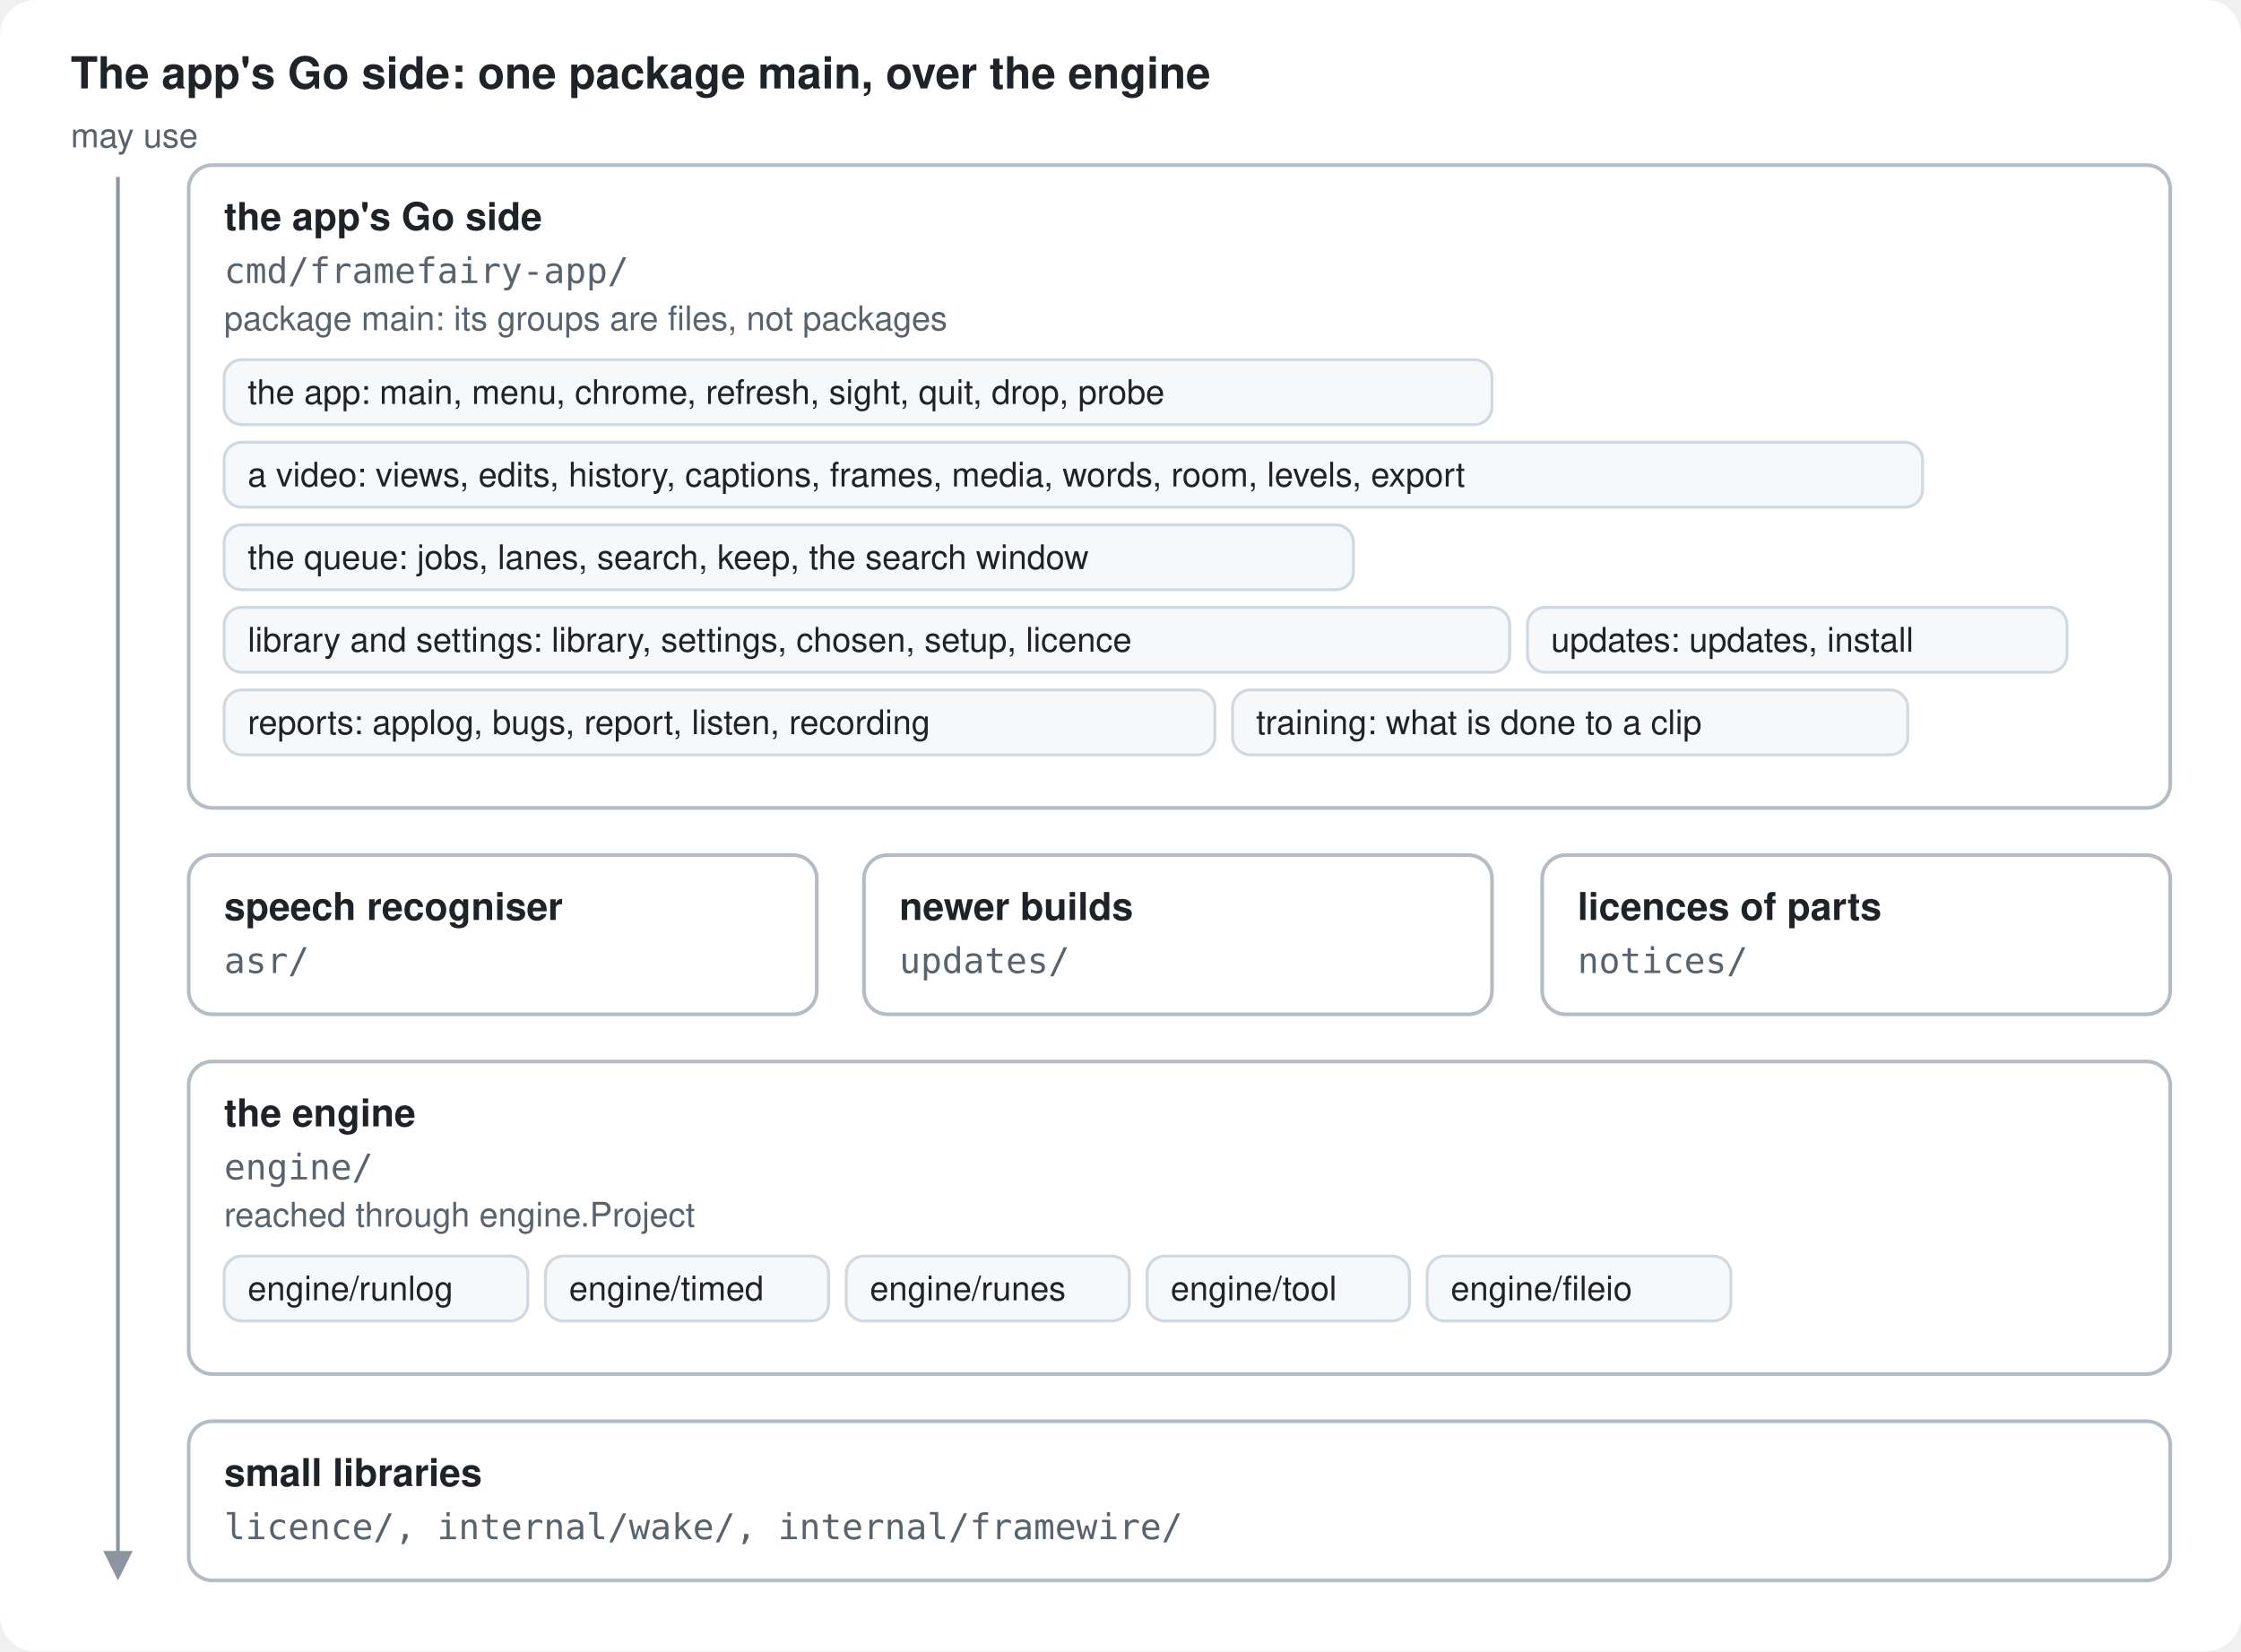
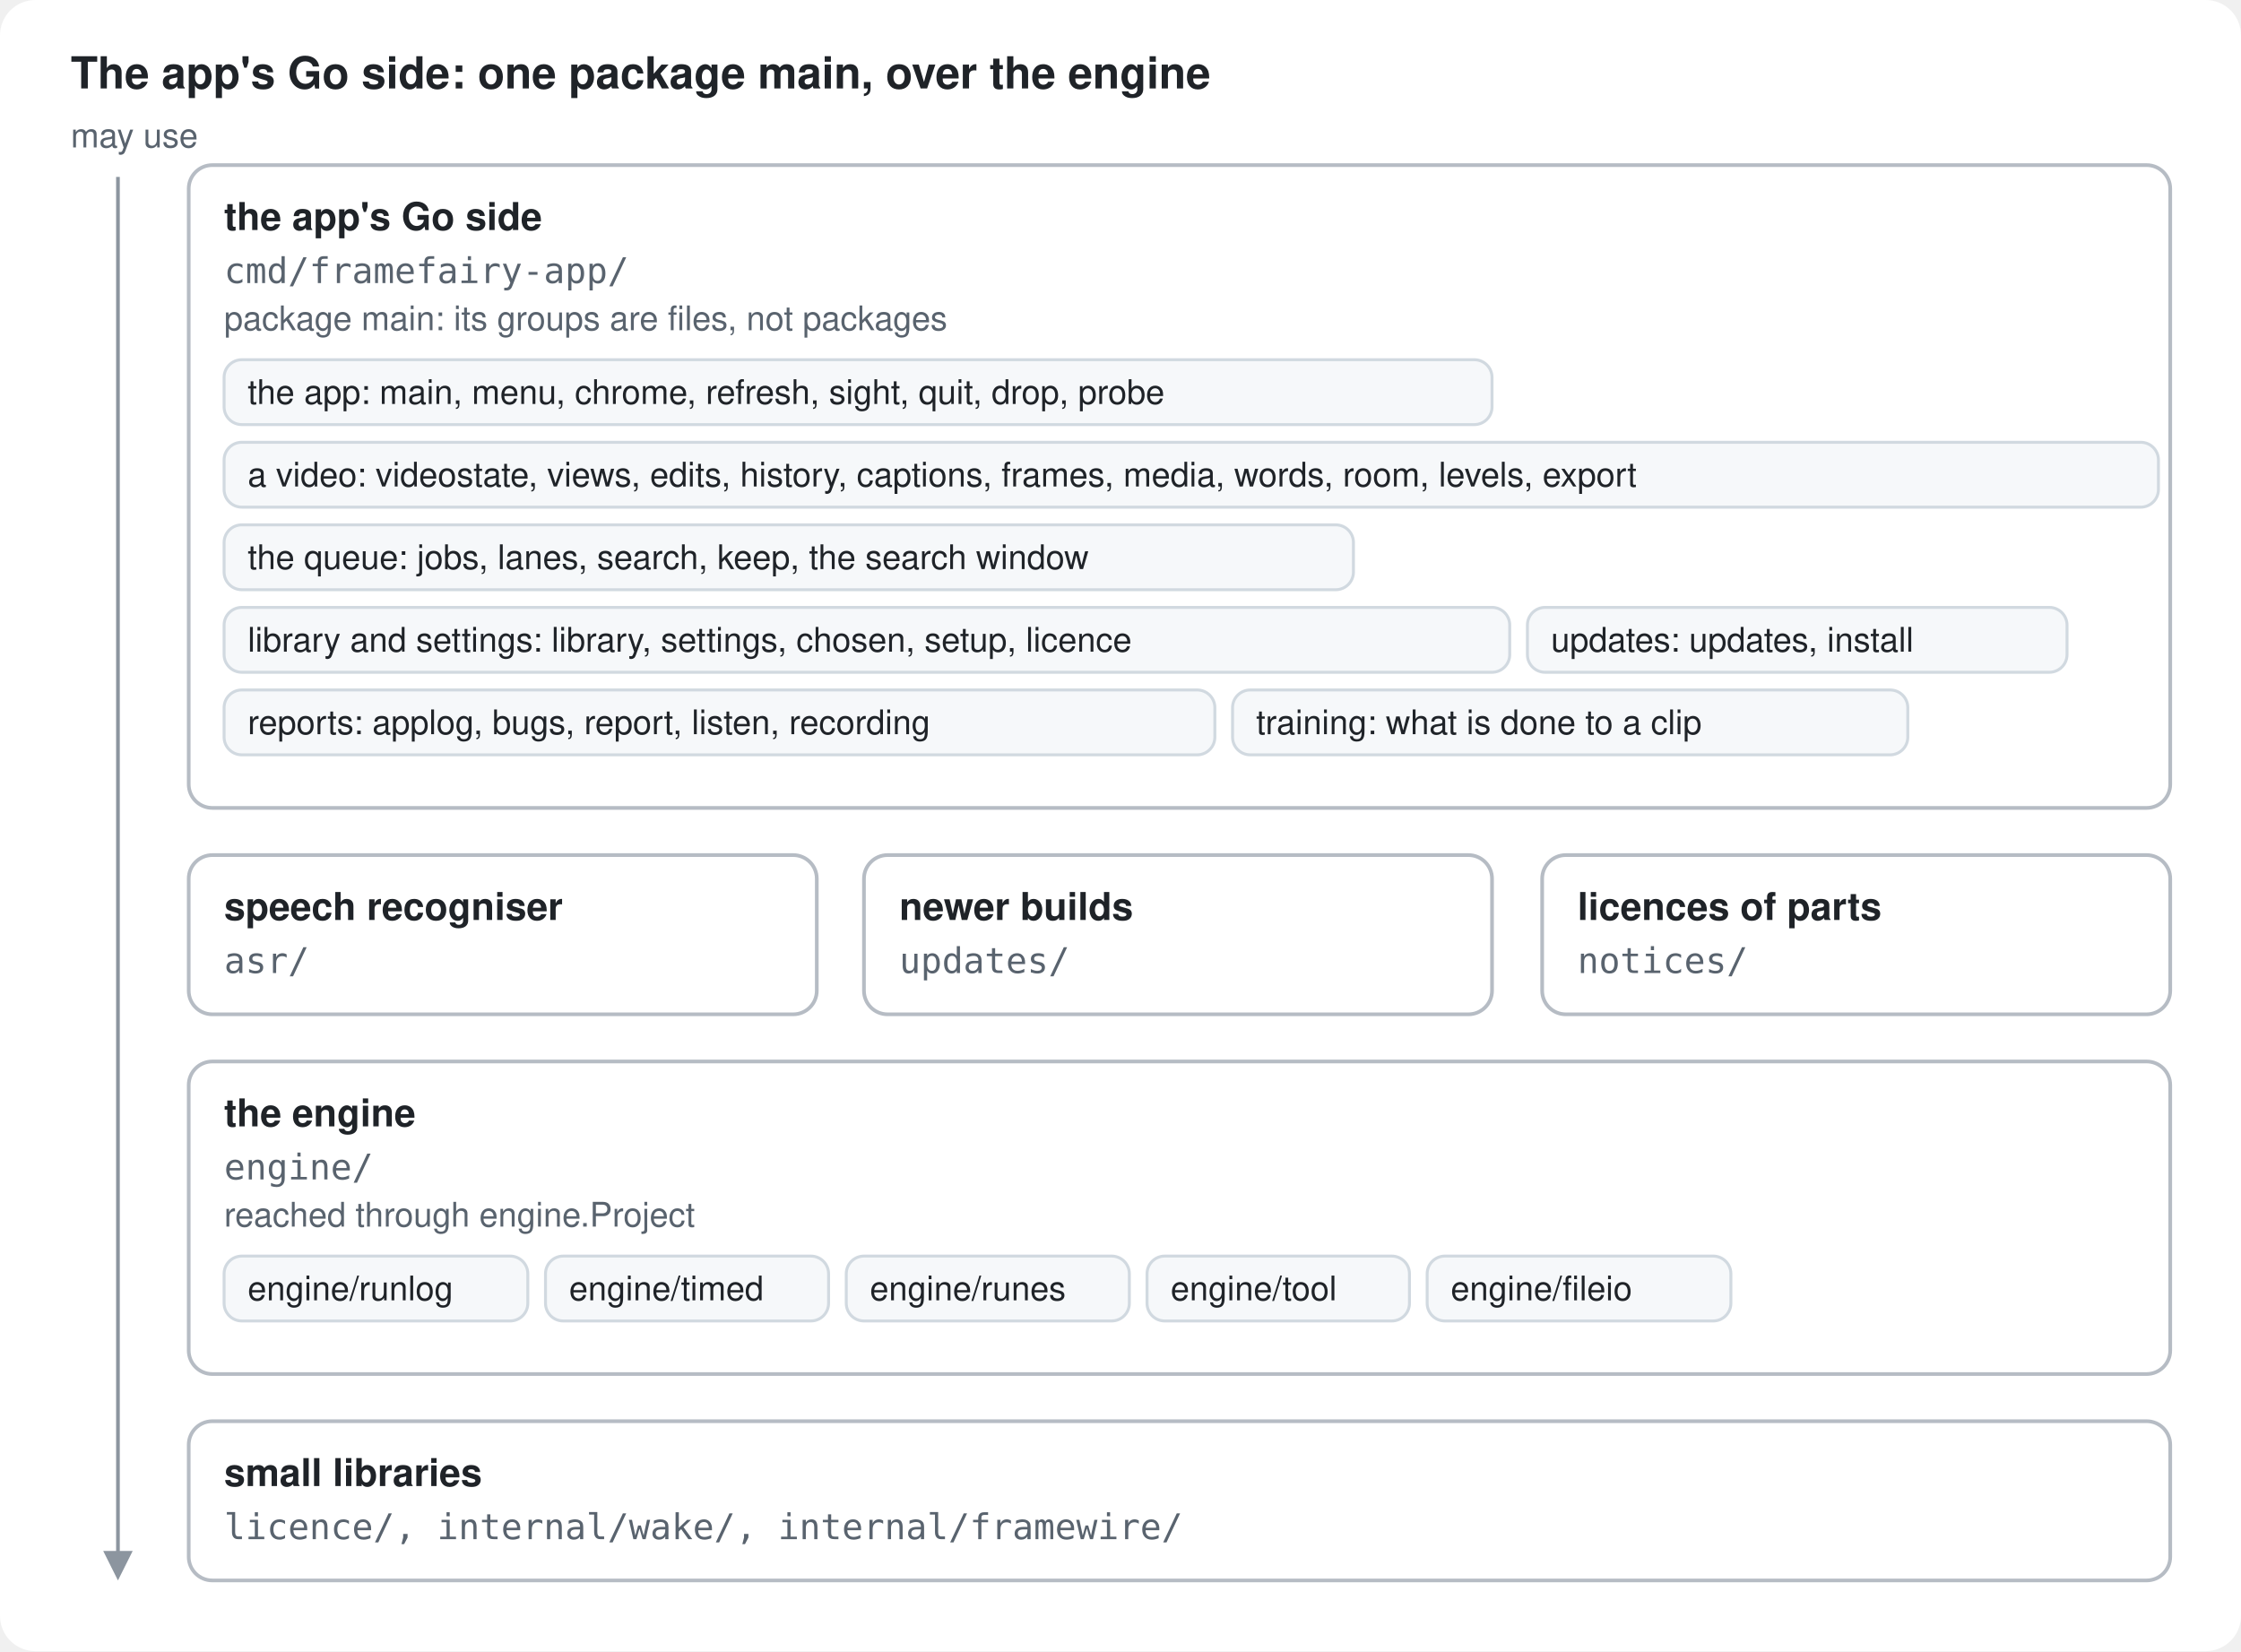
<svg xmlns="http://www.w3.org/2000/svg" viewBox="0 0 760 560" width="760" height="560" role="img" aria-label="The app's Go side: one package main, over the engine">
  <style>
.t{font:600 15px -apple-system,BlinkMacSystemFont,"Segoe UI",Helvetica,Arial,sans-serif;fill:#1f2328}
.n{font:600 13px -apple-system,BlinkMacSystemFont,"Segoe UI",Helvetica,Arial,sans-serif;fill:#1f2328}
.p{font:12px ui-monospace,SFMono-Regular,Menlo,Consolas,monospace;fill:#59636e}
.q{font:11.5px -apple-system,BlinkMacSystemFont,"Segoe UI",Helvetica,Arial,sans-serif;fill:#59636e}
.c{font:11.5px -apple-system,BlinkMacSystemFont,"Segoe UI",Helvetica,Arial,sans-serif;fill:#1f2328}
.bg{fill:#ffffff}
.box{fill:none;stroke:#b6bcc4;stroke-width:1.25}
.dash{fill:none;stroke:#b6bcc4;stroke-width:1.25;stroke-dasharray:4 4}
.tint{fill:#f1f3f5;stroke:#b6bcc4;stroke-width:1.25}
.chip{fill:#f6f8fa;stroke:#d1d9e0;stroke-width:1}
.ax{stroke:#8c959f;stroke-width:1.25;fill:none}
.ah{fill:#8c959f}
@media (prefers-color-scheme:dark){
.bg{fill:#0d1117}
.t,.n,.c{fill:#f0f6fc}.p,.q{fill:#9198a1}
.box,.dash{stroke:#5d6570}.tint{fill:#1c2128;stroke:#5d6570}
.chip{fill:#212830;stroke:#3d444d}.ax{stroke:#7d8590}.ah{fill:#7d8590}}
</style>
  <rect class="bg" width="760" height="560" rx="12" />
  <text class="t" x="24" y="30">The app's Go side: one package main, over the engine</text>
  <text class="q" x="24" y="50">may use</text>
  <path class="ax" d="M40 60V530" />
  <path class="ah" d="M35 526L40 536L45 526z" />
  <rect class="box" x="64" y="56" width="672" height="218" rx="8" />
  <text class="n" x="76" y="78">the app's Go side</text>
  <text class="p" x="76" y="96">cmd/framefairy-app/</text>
  <text class="q" x="76" y="112">package main: its groups are files, not packages</text>
  <rect class="chip" x="76" y="122" width="430" height="22" rx="6" />
  <text class="c" x="84" y="137">the app: main, menu, chrome, refresh, sight, quit, drop, probe</text>
-   <rect class="chip" x="76" y="150" width="576" height="22" rx="6" />
-   <text class="c" x="84" y="165">a video: views, edits, history, captions, frames, media, words, room, levels, export</text>
+   <rect class="chip" x="76" y="150" width="656" height="22" rx="6" />
+   <text class="c" x="84" y="165">a video: videostate, views, edits, history, captions, frames, media, words, room, levels, export</text>
  <rect class="chip" x="76" y="178" width="383" height="22" rx="6" />
  <text class="c" x="84" y="193">the queue: jobs, lanes, search, keep, the search window</text>
  <rect class="chip" x="76" y="206" width="436" height="22" rx="6" />
  <text class="c" x="84" y="221">library and settings: library, settings, chosen, setup, licence</text>
  <rect class="chip" x="518" y="206" width="183" height="22" rx="6" />
  <text class="c" x="526" y="221">updates: updates, install</text>
  <rect class="chip" x="76" y="234" width="336" height="22" rx="6" />
  <text class="c" x="84" y="249">reports: applog, bugs, report, listen, recording</text>
  <rect class="chip" x="418" y="234" width="229" height="22" rx="6" />
  <text class="c" x="426" y="249">training: what is done to a clip</text>
  <rect class="box" x="64" y="290" width="213" height="54" rx="8" />
  <text class="n" x="76" y="312">speech recogniser</text>
  <text class="p" x="76" y="330">asr/</text>
  <rect class="box" x="293" y="290" width="213" height="54" rx="8" />
  <text class="n" x="305" y="312">newer builds</text>
  <text class="p" x="305" y="330">updates/</text>
  <rect class="box" x="523" y="290" width="213" height="54" rx="8" />
  <text class="n" x="535" y="312">licences of parts</text>
  <text class="p" x="535" y="330">notices/</text>
  <rect class="box" x="64" y="360" width="672" height="106" rx="8" />
  <text class="n" x="76" y="382">the engine</text>
  <text class="p" x="76" y="400">engine/</text>
  <text class="q" x="76" y="416">reached through engine.Project</text>
  <rect class="chip" x="76" y="426" width="103" height="22" rx="6" />
  <text class="c" x="84" y="441">engine/runlog</text>
  <rect class="chip" x="185" y="426" width="96" height="22" rx="6" />
  <text class="c" x="193" y="441">engine/timed</text>
  <rect class="chip" x="287" y="426" width="96" height="22" rx="6" />
  <text class="c" x="295" y="441">engine/runes</text>
  <rect class="chip" x="389" y="426" width="89" height="22" rx="6" />
  <text class="c" x="397" y="441">engine/tool</text>
  <rect class="chip" x="484" y="426" width="103" height="22" rx="6" />
  <text class="c" x="492" y="441">engine/fileio</text>
  <rect class="box" x="64" y="482" width="672" height="54" rx="8" />
  <text class="n" x="76" y="504">small libraries</text>
  <text class="p" x="76" y="522">licence/, internal/wake/, internal/framewire/</text>
</svg>
